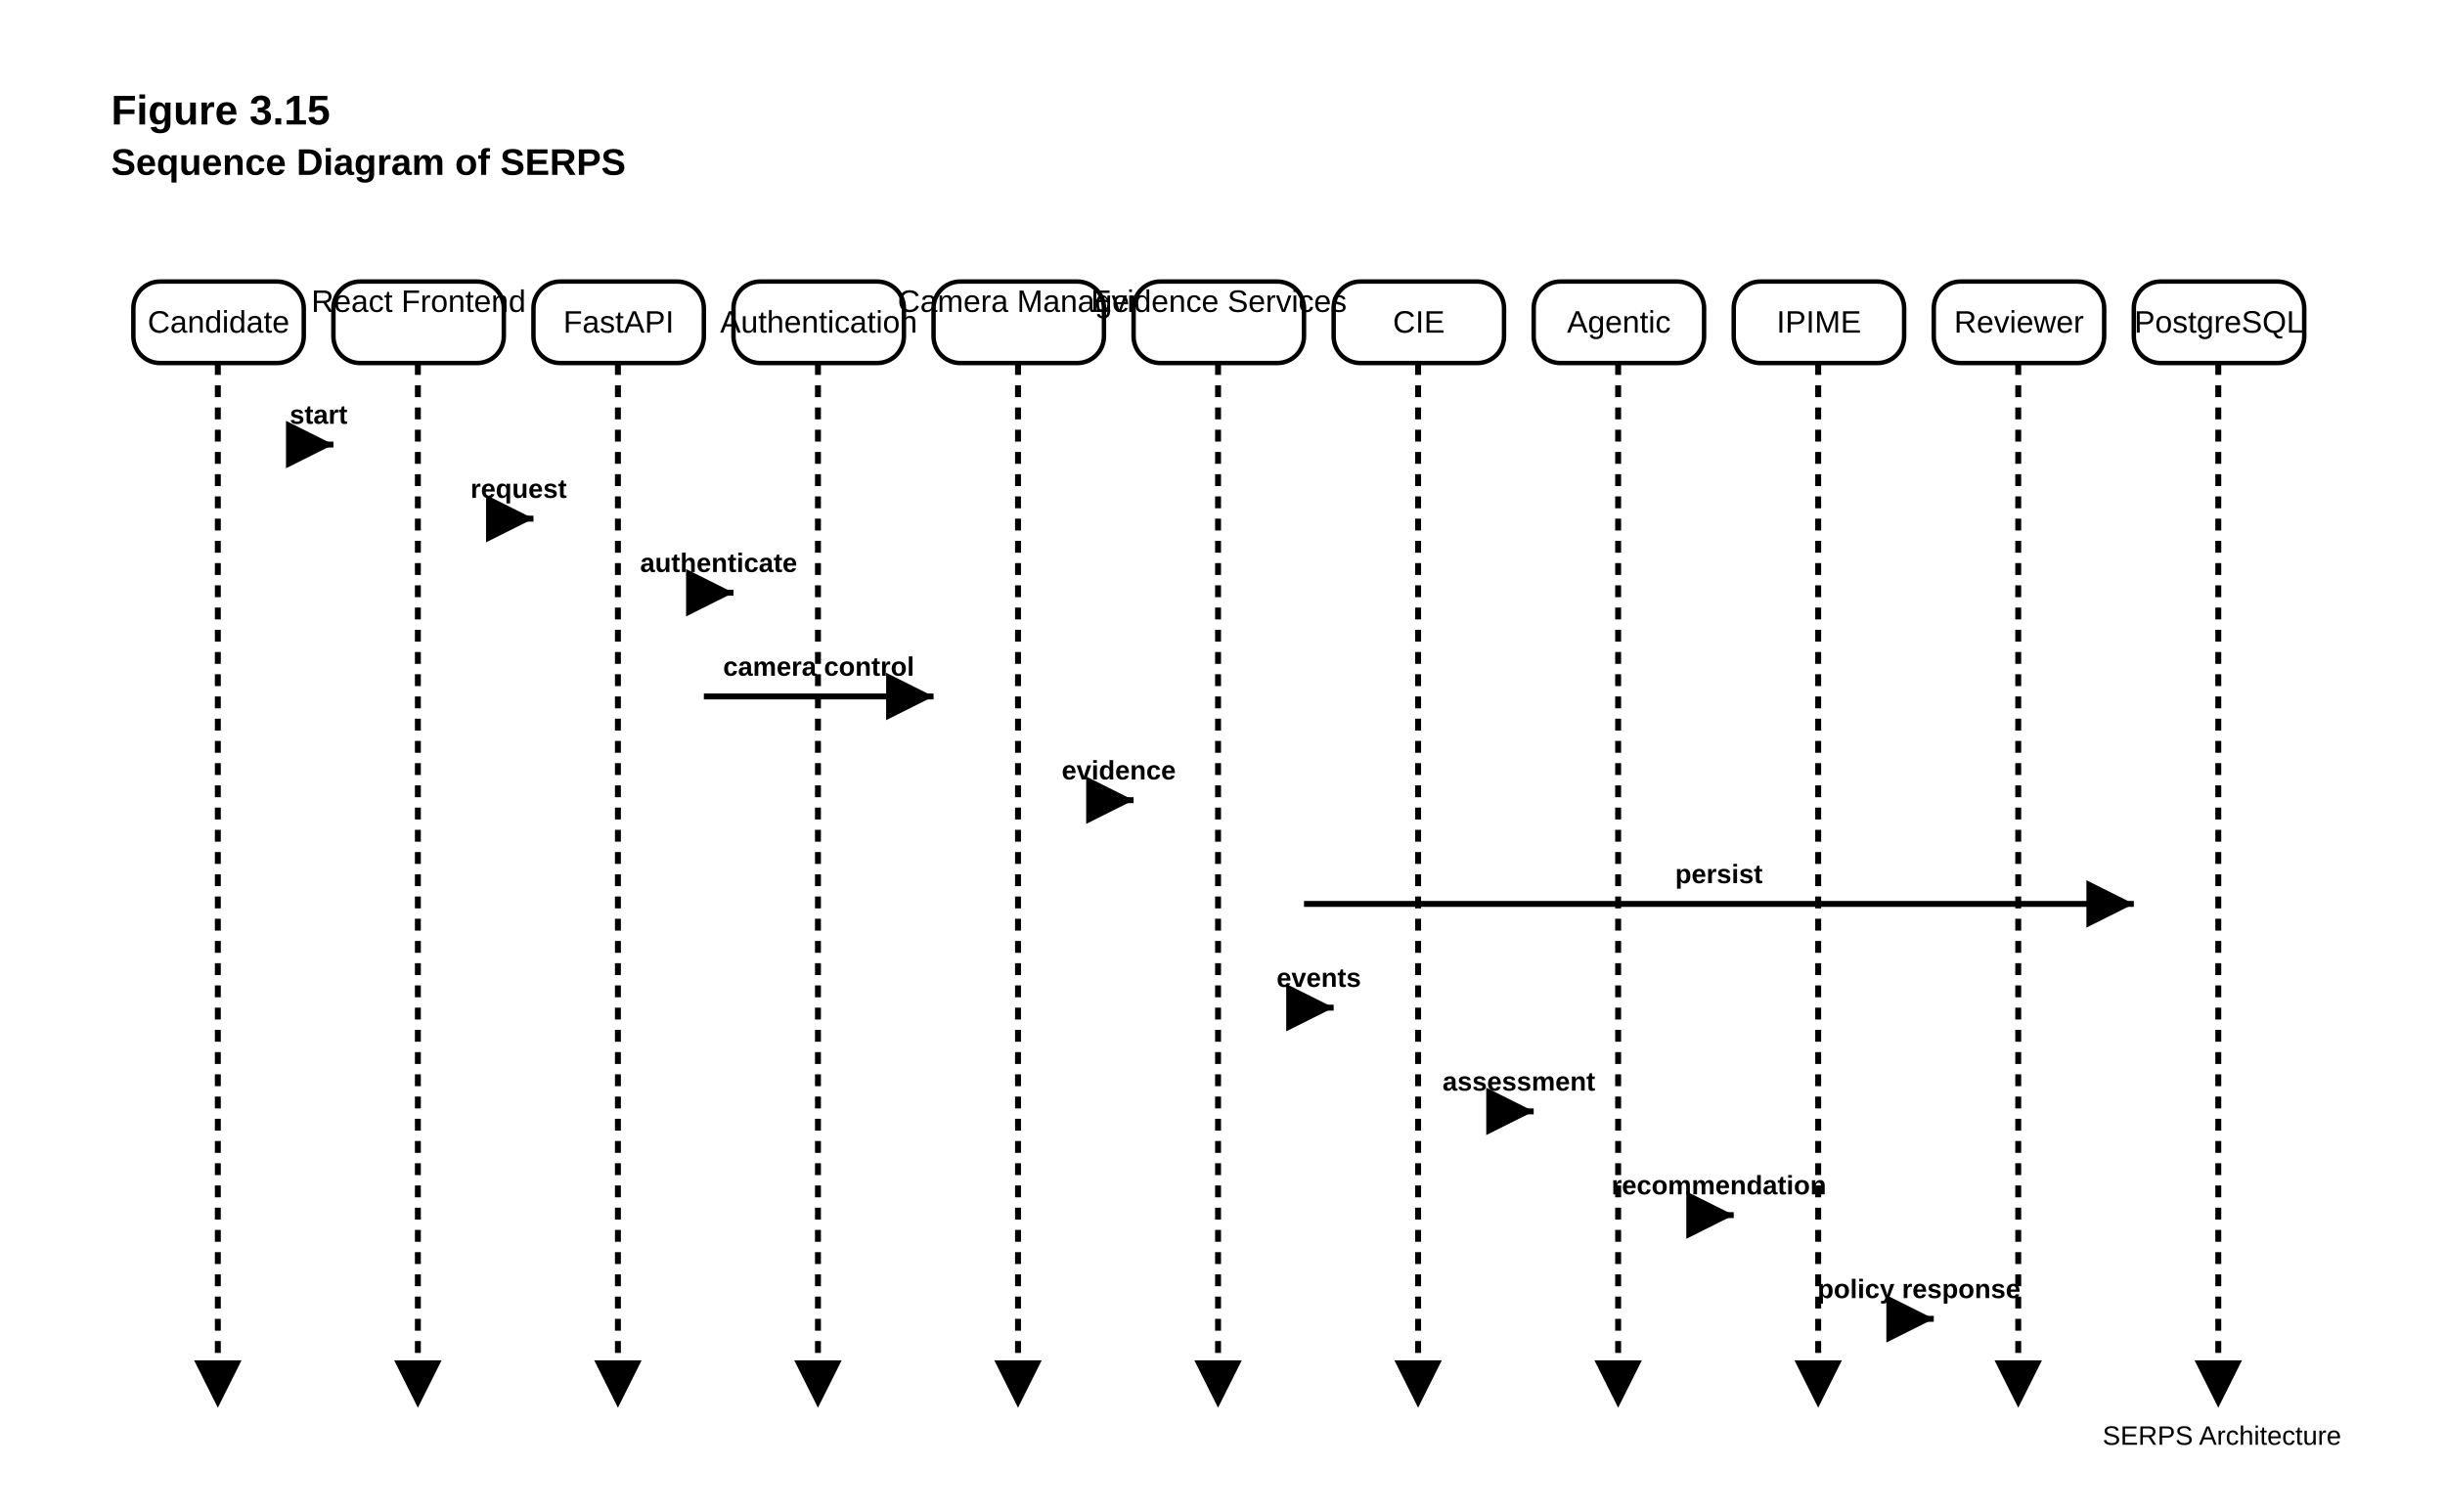
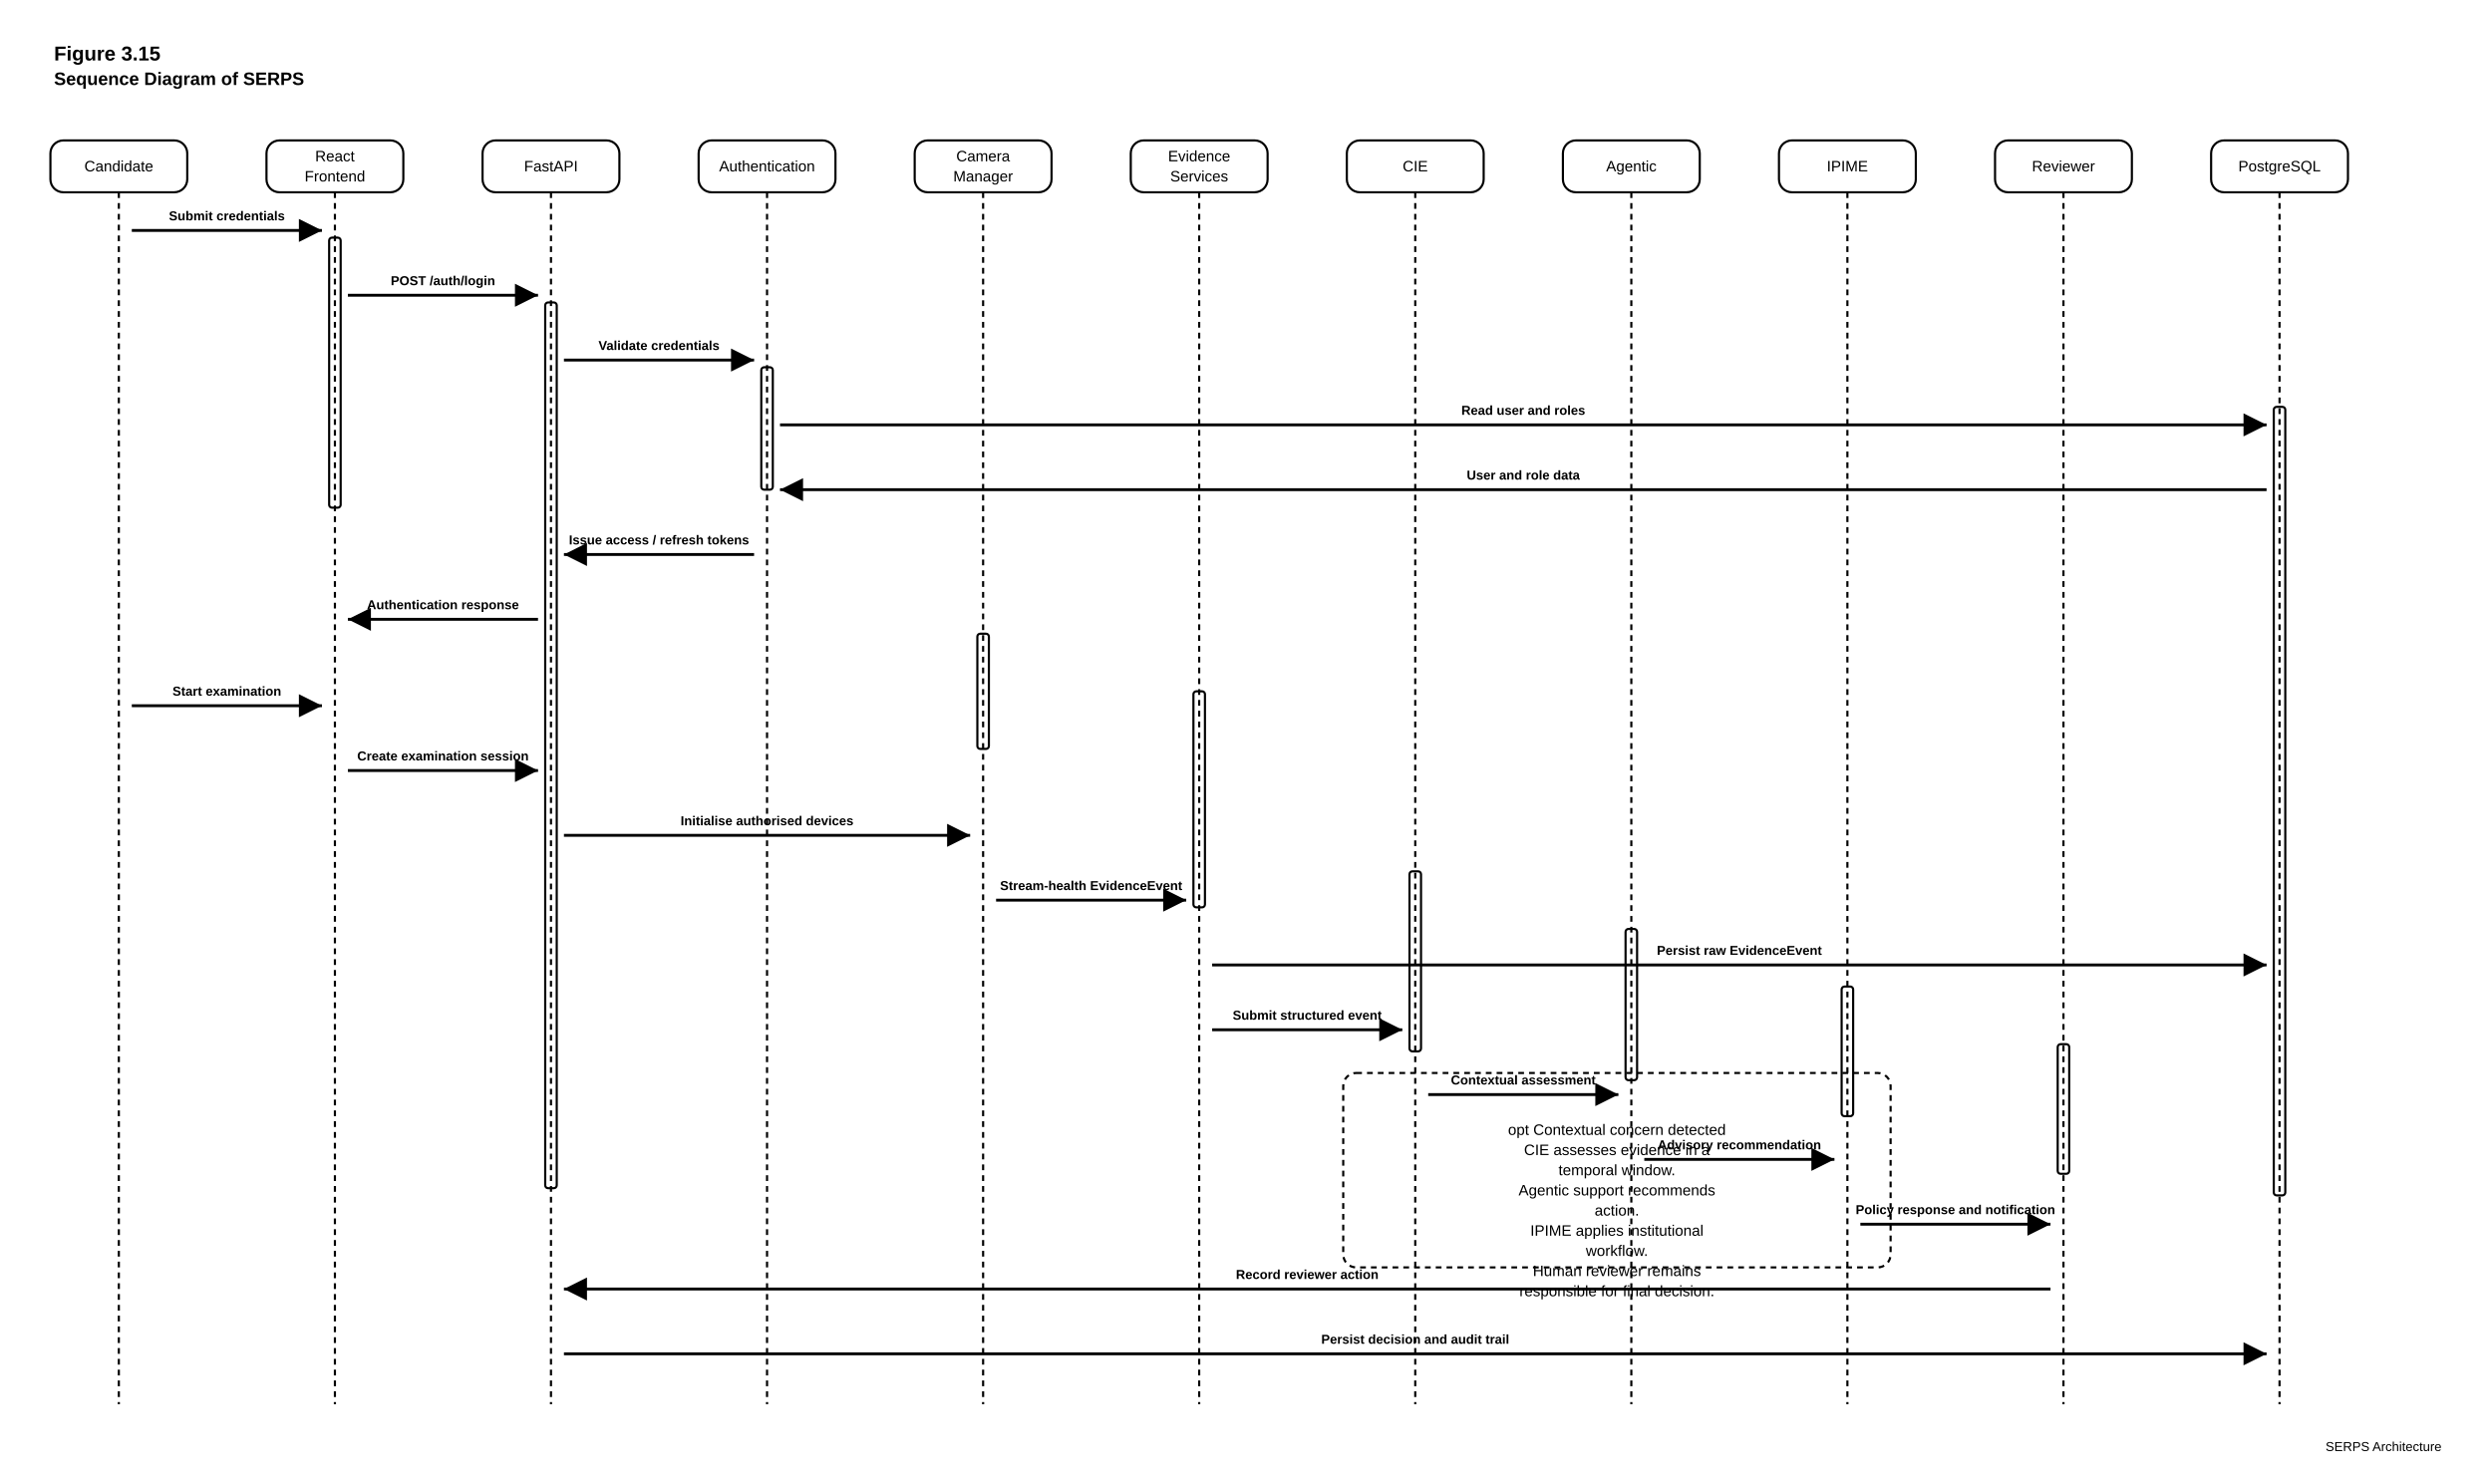
- <svg xmlns="http://www.w3.org/2000/svg" width="1650" height="1020" viewBox="0 0 1650 1020">
+ <svg xmlns="http://www.w3.org/2000/svg" width="3460" height="2060" viewBox="0 0 3460 2060">
  <defs>
    <marker id="arrow" markerWidth="12" markerHeight="12" refX="10" refY="6" orient="auto" markerUnits="strokeWidth">
      <path d="M2,2 L10,6 L2,10 z" fill="#000000" />
    </marker>
    <filter id="shadow" x="-20%" y="-20%" width="140%" height="140%">
      <feDropShadow dx="3" dy="5" stdDeviation="4" flood-color="#9AB2BD" flood-opacity="0.45" />
    </filter>
  </defs>
  <text x="75.0" y="84.0" text-anchor="start" font-family="Segoe UI, Arial, sans-serif" font-size="28" font-weight="700" fill="#000000">Figure 3.15</text>
  <text x="75.0" y="118.0" text-anchor="start" font-family="Segoe UI, Arial, sans-serif" font-size="25" font-weight="700" fill="#000000">Sequence Diagram of SERPS</text>
-   <rect x="90" y="190" width="115" height="55" rx="18" fill="none" stroke="#000000" stroke-width="3" />
-   <text x="147.5" y="224.5" text-anchor="middle" font-family="Segoe UI, Arial, sans-serif" font-size="21" font-weight="500" fill="#000000">Candidate</text>
-   <line x1="147" y1="245" x2="147" y2="950" stroke="#000000" stroke-width="4" stroke-dasharray="8 7" marker-end="url(#arrow)" />
-   <rect x="225" y="190" width="115" height="55" rx="18" fill="none" stroke="#000000" stroke-width="3" />
-   <text x="282.5" y="210.5" text-anchor="middle" font-family="Segoe UI, Arial, sans-serif" font-size="21" font-weight="500" fill="#000000">React Frontend</text>
-   <line x1="282" y1="245" x2="282" y2="950" stroke="#000000" stroke-width="4" stroke-dasharray="8 7" marker-end="url(#arrow)" />
-   <rect x="360" y="190" width="115" height="55" rx="18" fill="none" stroke="#000000" stroke-width="3" />
-   <text x="417.5" y="224.5" text-anchor="middle" font-family="Segoe UI, Arial, sans-serif" font-size="21" font-weight="500" fill="#000000">FastAPI</text>
-   <line x1="417" y1="245" x2="417" y2="950" stroke="#000000" stroke-width="4" stroke-dasharray="8 7" marker-end="url(#arrow)" />
-   <rect x="495" y="190" width="115" height="55" rx="18" fill="none" stroke="#000000" stroke-width="3" />
-   <text x="552.5" y="224.5" text-anchor="middle" font-family="Segoe UI, Arial, sans-serif" font-size="21" font-weight="500" fill="#000000">Authentication</text>
-   <line x1="552" y1="245" x2="552" y2="950" stroke="#000000" stroke-width="4" stroke-dasharray="8 7" marker-end="url(#arrow)" />
-   <rect x="630" y="190" width="115" height="55" rx="18" fill="none" stroke="#000000" stroke-width="3" />
-   <text x="687.5" y="210.5" text-anchor="middle" font-family="Segoe UI, Arial, sans-serif" font-size="21" font-weight="500" fill="#000000">Camera Manager</text>
-   <line x1="687" y1="245" x2="687" y2="950" stroke="#000000" stroke-width="4" stroke-dasharray="8 7" marker-end="url(#arrow)" />
-   <rect x="765" y="190" width="115" height="55" rx="18" fill="none" stroke="#000000" stroke-width="3" />
-   <text x="822.5" y="210.5" text-anchor="middle" font-family="Segoe UI, Arial, sans-serif" font-size="21" font-weight="500" fill="#000000">Evidence Services</text>
-   <line x1="822" y1="245" x2="822" y2="950" stroke="#000000" stroke-width="4" stroke-dasharray="8 7" marker-end="url(#arrow)" />
-   <rect x="900" y="190" width="115" height="55" rx="18" fill="none" stroke="#000000" stroke-width="3" />
-   <text x="957.5" y="224.5" text-anchor="middle" font-family="Segoe UI, Arial, sans-serif" font-size="21" font-weight="500" fill="#000000">CIE</text>
-   <line x1="957" y1="245" x2="957" y2="950" stroke="#000000" stroke-width="4" stroke-dasharray="8 7" marker-end="url(#arrow)" />
-   <rect x="1035" y="190" width="115" height="55" rx="18" fill="none" stroke="#000000" stroke-width="3" />
-   <text x="1092.5" y="224.5" text-anchor="middle" font-family="Segoe UI, Arial, sans-serif" font-size="21" font-weight="500" fill="#000000">Agentic</text>
-   <line x1="1092" y1="245" x2="1092" y2="950" stroke="#000000" stroke-width="4" stroke-dasharray="8 7" marker-end="url(#arrow)" />
-   <rect x="1170" y="190" width="115" height="55" rx="18" fill="none" stroke="#000000" stroke-width="3" />
-   <text x="1227.5" y="224.5" text-anchor="middle" font-family="Segoe UI, Arial, sans-serif" font-size="21" font-weight="500" fill="#000000">IPIME</text>
-   <line x1="1227" y1="245" x2="1227" y2="950" stroke="#000000" stroke-width="4" stroke-dasharray="8 7" marker-end="url(#arrow)" />
-   <rect x="1305" y="190" width="115" height="55" rx="18" fill="none" stroke="#000000" stroke-width="3" />
-   <text x="1362.5" y="224.5" text-anchor="middle" font-family="Segoe UI, Arial, sans-serif" font-size="21" font-weight="500" fill="#000000">Reviewer</text>
-   <line x1="1362" y1="245" x2="1362" y2="950" stroke="#000000" stroke-width="4" stroke-dasharray="8 7" marker-end="url(#arrow)" />
-   <rect x="1440" y="190" width="115" height="55" rx="18" fill="none" stroke="#000000" stroke-width="3" />
-   <text x="1497.5" y="224.5" text-anchor="middle" font-family="Segoe UI, Arial, sans-serif" font-size="21" font-weight="500" fill="#000000">PostgreSQL</text>
-   <line x1="1497" y1="245" x2="1497" y2="950" stroke="#000000" stroke-width="4" stroke-dasharray="8 7" marker-end="url(#arrow)" />
-   <line x1="205" y1="300" x2="225" y2="300" stroke="#000000" stroke-width="4" marker-end="url(#arrow)" />
-   <text x="215.0" y="286.0" text-anchor="middle" font-family="Segoe UI, Arial, sans-serif" font-size="18" font-weight="600" fill="#000000">start</text>
-   <line x1="340" y1="350" x2="360" y2="350" stroke="#000000" stroke-width="4" marker-end="url(#arrow)" />
-   <text x="350.0" y="336.0" text-anchor="middle" font-family="Segoe UI, Arial, sans-serif" font-size="18" font-weight="600" fill="#000000">request</text>
-   <line x1="475" y1="400" x2="495" y2="400" stroke="#000000" stroke-width="4" marker-end="url(#arrow)" />
-   <text x="485.0" y="386.0" text-anchor="middle" font-family="Segoe UI, Arial, sans-serif" font-size="18" font-weight="600" fill="#000000">authenticate</text>
-   <line x1="475" y1="470" x2="630" y2="470" stroke="#000000" stroke-width="4" marker-end="url(#arrow)" />
-   <text x="552.5" y="456.0" text-anchor="middle" font-family="Segoe UI, Arial, sans-serif" font-size="18" font-weight="600" fill="#000000">camera control</text>
-   <line x1="745" y1="540" x2="765" y2="540" stroke="#000000" stroke-width="4" marker-end="url(#arrow)" />
-   <text x="755.0" y="526.0" text-anchor="middle" font-family="Segoe UI, Arial, sans-serif" font-size="18" font-weight="600" fill="#000000">evidence</text>
-   <line x1="880" y1="610" x2="1440" y2="610" stroke="#000000" stroke-width="4" marker-end="url(#arrow)" />
-   <text x="1160.0" y="596.0" text-anchor="middle" font-family="Segoe UI, Arial, sans-serif" font-size="18" font-weight="600" fill="#000000">persist</text>
-   <line x1="880" y1="680" x2="900" y2="680" stroke="#000000" stroke-width="4" marker-end="url(#arrow)" />
-   <text x="890.0" y="666.0" text-anchor="middle" font-family="Segoe UI, Arial, sans-serif" font-size="18" font-weight="600" fill="#000000">events</text>
-   <line x1="1015" y1="750" x2="1035" y2="750" stroke="#000000" stroke-width="4" marker-end="url(#arrow)" />
-   <text x="1025.0" y="736.0" text-anchor="middle" font-family="Segoe UI, Arial, sans-serif" font-size="18" font-weight="600" fill="#000000">assessment</text>
-   <line x1="1150" y1="820" x2="1170" y2="820" stroke="#000000" stroke-width="4" marker-end="url(#arrow)" />
-   <text x="1160.0" y="806.0" text-anchor="middle" font-family="Segoe UI, Arial, sans-serif" font-size="18" font-weight="600" fill="#000000">recommendation</text>
-   <line x1="1285" y1="890" x2="1305" y2="890" stroke="#000000" stroke-width="4" marker-end="url(#arrow)" />
-   <text x="1295.0" y="876.0" text-anchor="middle" font-family="Segoe UI, Arial, sans-serif" font-size="18" font-weight="600" fill="#000000">policy response</text>
-   <text x="1580.0" y="975.0" text-anchor="end" font-family="Segoe UI, Arial, sans-serif" font-size="18" font-weight="500" fill="#000000">SERPS Architecture</text>
+   <rect x="70" y="195" width="190" height="72" rx="18" fill="none" stroke="#000000" stroke-width="3" />
+   <text x="165.0" y="238.0" text-anchor="middle" font-family="Segoe UI, Arial, sans-serif" font-size="21" font-weight="500" fill="#000000">Candidate</text>
+   <line x1="165" y1="267" x2="165" y2="1950" stroke="#000000" stroke-width="3" stroke-dasharray="8 7" />
+   <rect x="370" y="195" width="190" height="72" rx="18" fill="none" stroke="#000000" stroke-width="3" />
+   <text x="465.0" y="224.0" text-anchor="middle" font-family="Segoe UI, Arial, sans-serif" font-size="21" font-weight="500" fill="#000000">React</text>
+   <text x="465.0" y="252.0" text-anchor="middle" font-family="Segoe UI, Arial, sans-serif" font-size="21" font-weight="500" fill="#000000">Frontend</text>
+   <line x1="465" y1="267" x2="465" y2="1950" stroke="#000000" stroke-width="3" stroke-dasharray="8 7" />
+   <rect x="670" y="195" width="190" height="72" rx="18" fill="none" stroke="#000000" stroke-width="3" />
+   <text x="765.0" y="238.0" text-anchor="middle" font-family="Segoe UI, Arial, sans-serif" font-size="21" font-weight="500" fill="#000000">FastAPI</text>
+   <line x1="765" y1="267" x2="765" y2="1950" stroke="#000000" stroke-width="3" stroke-dasharray="8 7" />
+   <rect x="970" y="195" width="190" height="72" rx="18" fill="none" stroke="#000000" stroke-width="3" />
+   <text x="1065.0" y="238.0" text-anchor="middle" font-family="Segoe UI, Arial, sans-serif" font-size="21" font-weight="500" fill="#000000">Authentication</text>
+   <line x1="1065" y1="267" x2="1065" y2="1950" stroke="#000000" stroke-width="3" stroke-dasharray="8 7" />
+   <rect x="1270" y="195" width="190" height="72" rx="18" fill="none" stroke="#000000" stroke-width="3" />
+   <text x="1365.0" y="224.0" text-anchor="middle" font-family="Segoe UI, Arial, sans-serif" font-size="21" font-weight="500" fill="#000000">Camera</text>
+   <text x="1365.0" y="252.0" text-anchor="middle" font-family="Segoe UI, Arial, sans-serif" font-size="21" font-weight="500" fill="#000000">Manager</text>
+   <line x1="1365" y1="267" x2="1365" y2="1950" stroke="#000000" stroke-width="3" stroke-dasharray="8 7" />
+   <rect x="1570" y="195" width="190" height="72" rx="18" fill="none" stroke="#000000" stroke-width="3" />
+   <text x="1665.0" y="224.0" text-anchor="middle" font-family="Segoe UI, Arial, sans-serif" font-size="21" font-weight="500" fill="#000000">Evidence</text>
+   <text x="1665.0" y="252.0" text-anchor="middle" font-family="Segoe UI, Arial, sans-serif" font-size="21" font-weight="500" fill="#000000">Services</text>
+   <line x1="1665" y1="267" x2="1665" y2="1950" stroke="#000000" stroke-width="3" stroke-dasharray="8 7" />
+   <rect x="1870" y="195" width="190" height="72" rx="18" fill="none" stroke="#000000" stroke-width="3" />
+   <text x="1965.0" y="238.0" text-anchor="middle" font-family="Segoe UI, Arial, sans-serif" font-size="21" font-weight="500" fill="#000000">CIE</text>
+   <line x1="1965" y1="267" x2="1965" y2="1950" stroke="#000000" stroke-width="3" stroke-dasharray="8 7" />
+   <rect x="2170" y="195" width="190" height="72" rx="18" fill="none" stroke="#000000" stroke-width="3" />
+   <text x="2265.0" y="238.0" text-anchor="middle" font-family="Segoe UI, Arial, sans-serif" font-size="21" font-weight="500" fill="#000000">Agentic</text>
+   <line x1="2265" y1="267" x2="2265" y2="1950" stroke="#000000" stroke-width="3" stroke-dasharray="8 7" />
+   <rect x="2470" y="195" width="190" height="72" rx="18" fill="none" stroke="#000000" stroke-width="3" />
+   <text x="2565.0" y="238.0" text-anchor="middle" font-family="Segoe UI, Arial, sans-serif" font-size="21" font-weight="500" fill="#000000">IPIME</text>
+   <line x1="2565" y1="267" x2="2565" y2="1950" stroke="#000000" stroke-width="3" stroke-dasharray="8 7" />
+   <rect x="2770" y="195" width="190" height="72" rx="18" fill="none" stroke="#000000" stroke-width="3" />
+   <text x="2865.0" y="238.0" text-anchor="middle" font-family="Segoe UI, Arial, sans-serif" font-size="21" font-weight="500" fill="#000000">Reviewer</text>
+   <line x1="2865" y1="267" x2="2865" y2="1950" stroke="#000000" stroke-width="3" stroke-dasharray="8 7" />
+   <rect x="3070" y="195" width="190" height="72" rx="18" fill="none" stroke="#000000" stroke-width="3" />
+   <text x="3165.0" y="238.0" text-anchor="middle" font-family="Segoe UI, Arial, sans-serif" font-size="21" font-weight="500" fill="#000000">PostgreSQL</text>
+   <line x1="3165" y1="267" x2="3165" y2="1950" stroke="#000000" stroke-width="3" stroke-dasharray="8 7" />
+   <rect x="457" y="330" width="16" height="375" rx="4" fill="none" stroke="#000000" stroke-width="3" />
+   <text x="465.0" y="524.5" text-anchor="middle" font-family="Segoe UI, Arial, sans-serif" font-size="21" font-weight="500" fill="#000000" />
+   <rect x="757" y="420" width="16" height="1230" rx="4" fill="none" stroke="#000000" stroke-width="3" />
+   <text x="765.0" y="1042.0" text-anchor="middle" font-family="Segoe UI, Arial, sans-serif" font-size="21" font-weight="500" fill="#000000" />
+   <rect x="1057" y="510" width="16" height="170" rx="4" fill="none" stroke="#000000" stroke-width="3" />
+   <text x="1065.0" y="602.0" text-anchor="middle" font-family="Segoe UI, Arial, sans-serif" font-size="21" font-weight="500" fill="#000000" />
+   <rect x="1357" y="880" width="16" height="160" rx="4" fill="none" stroke="#000000" stroke-width="3" />
+   <text x="1365.0" y="967.0" text-anchor="middle" font-family="Segoe UI, Arial, sans-serif" font-size="21" font-weight="500" fill="#000000" />
+   <rect x="1657" y="960" width="16" height="300" rx="4" fill="none" stroke="#000000" stroke-width="3" />
+   <text x="1665.0" y="1117.0" text-anchor="middle" font-family="Segoe UI, Arial, sans-serif" font-size="21" font-weight="500" fill="#000000" />
+   <rect x="1957" y="1210" width="16" height="250" rx="4" fill="none" stroke="#000000" stroke-width="3" />
+   <text x="1965.0" y="1342.0" text-anchor="middle" font-family="Segoe UI, Arial, sans-serif" font-size="21" font-weight="500" fill="#000000" />
+   <rect x="2257" y="1290" width="16" height="210" rx="4" fill="none" stroke="#000000" stroke-width="3" />
+   <text x="2265.0" y="1402.0" text-anchor="middle" font-family="Segoe UI, Arial, sans-serif" font-size="21" font-weight="500" fill="#000000" />
+   <rect x="2557" y="1370" width="16" height="180" rx="4" fill="none" stroke="#000000" stroke-width="3" />
+   <text x="2565.0" y="1467.0" text-anchor="middle" font-family="Segoe UI, Arial, sans-serif" font-size="21" font-weight="500" fill="#000000" />
+   <rect x="2857" y="1450" width="16" height="180" rx="4" fill="none" stroke="#000000" stroke-width="3" />
+   <text x="2865.0" y="1547.0" text-anchor="middle" font-family="Segoe UI, Arial, sans-serif" font-size="21" font-weight="500" fill="#000000" />
+   <rect x="3157" y="565" width="16" height="1095" rx="4" fill="none" stroke="#000000" stroke-width="3" />
+   <text x="3165.0" y="1119.5" text-anchor="middle" font-family="Segoe UI, Arial, sans-serif" font-size="21" font-weight="500" fill="#000000" />
+   <line x1="183" y1="320" x2="447" y2="320" stroke="#000000" stroke-width="4" marker-end="url(#arrow)" />
+   <text x="315.0" y="306.0" text-anchor="middle" font-family="Segoe UI, Arial, sans-serif" font-size="18" font-weight="600" fill="#000000">Submit credentials</text>
+   <line x1="483" y1="410" x2="747" y2="410" stroke="#000000" stroke-width="4" marker-end="url(#arrow)" />
+   <text x="615.0" y="396.0" text-anchor="middle" font-family="Segoe UI, Arial, sans-serif" font-size="18" font-weight="600" fill="#000000">POST /auth/login</text>
+   <line x1="783" y1="500" x2="1047" y2="500" stroke="#000000" stroke-width="4" marker-end="url(#arrow)" />
+   <text x="915.0" y="486.0" text-anchor="middle" font-family="Segoe UI, Arial, sans-serif" font-size="18" font-weight="600" fill="#000000">Validate credentials</text>
+   <line x1="1083" y1="590" x2="3147" y2="590" stroke="#000000" stroke-width="4" marker-end="url(#arrow)" />
+   <text x="2115.0" y="576.0" text-anchor="middle" font-family="Segoe UI, Arial, sans-serif" font-size="18" font-weight="600" fill="#000000">Read user and roles</text>
+   <line x1="3147" y1="680" x2="1083" y2="680" stroke="#000000" stroke-width="4" marker-end="url(#arrow)" />
+   <text x="2115.0" y="666.0" text-anchor="middle" font-family="Segoe UI, Arial, sans-serif" font-size="18" font-weight="600" fill="#000000">User and role data</text>
+   <line x1="1047" y1="770" x2="783" y2="770" stroke="#000000" stroke-width="4" marker-end="url(#arrow)" />
+   <text x="915.0" y="756.0" text-anchor="middle" font-family="Segoe UI, Arial, sans-serif" font-size="18" font-weight="600" fill="#000000">Issue access / refresh tokens</text>
+   <line x1="747" y1="860" x2="483" y2="860" stroke="#000000" stroke-width="4" marker-end="url(#arrow)" />
+   <text x="615.0" y="846.0" text-anchor="middle" font-family="Segoe UI, Arial, sans-serif" font-size="18" font-weight="600" fill="#000000">Authentication response</text>
+   <line x1="183" y1="980" x2="447" y2="980" stroke="#000000" stroke-width="4" marker-end="url(#arrow)" />
+   <text x="315.0" y="966.0" text-anchor="middle" font-family="Segoe UI, Arial, sans-serif" font-size="18" font-weight="600" fill="#000000">Start examination</text>
+   <line x1="483" y1="1070" x2="747" y2="1070" stroke="#000000" stroke-width="4" marker-end="url(#arrow)" />
+   <text x="615.0" y="1056.0" text-anchor="middle" font-family="Segoe UI, Arial, sans-serif" font-size="18" font-weight="600" fill="#000000">Create examination session</text>
+   <line x1="783" y1="1160" x2="1347" y2="1160" stroke="#000000" stroke-width="4" marker-end="url(#arrow)" />
+   <text x="1065.0" y="1146.0" text-anchor="middle" font-family="Segoe UI, Arial, sans-serif" font-size="18" font-weight="600" fill="#000000">Initialise authorised devices</text>
+   <line x1="1383" y1="1250" x2="1647" y2="1250" stroke="#000000" stroke-width="4" marker-end="url(#arrow)" />
+   <text x="1515.0" y="1236.0" text-anchor="middle" font-family="Segoe UI, Arial, sans-serif" font-size="18" font-weight="600" fill="#000000">Stream-health EvidenceEvent</text>
+   <line x1="1683" y1="1340" x2="3147" y2="1340" stroke="#000000" stroke-width="4" marker-end="url(#arrow)" />
+   <text x="2415.0" y="1326.0" text-anchor="middle" font-family="Segoe UI, Arial, sans-serif" font-size="18" font-weight="600" fill="#000000">Persist raw EvidenceEvent</text>
+   <line x1="1683" y1="1430" x2="1947" y2="1430" stroke="#000000" stroke-width="4" marker-end="url(#arrow)" />
+   <text x="1815.0" y="1416.0" text-anchor="middle" font-family="Segoe UI, Arial, sans-serif" font-size="18" font-weight="600" fill="#000000">Submit structured event</text>
+   <line x1="1983" y1="1520" x2="2247" y2="1520" stroke="#000000" stroke-width="4" marker-end="url(#arrow)" />
+   <text x="2115.0" y="1506.0" text-anchor="middle" font-family="Segoe UI, Arial, sans-serif" font-size="18" font-weight="600" fill="#000000">Contextual assessment</text>
+   <line x1="2283" y1="1610" x2="2547" y2="1610" stroke="#000000" stroke-width="4" marker-end="url(#arrow)" />
+   <text x="2415.0" y="1596.0" text-anchor="middle" font-family="Segoe UI, Arial, sans-serif" font-size="18" font-weight="600" fill="#000000">Advisory recommendation</text>
+   <line x1="2583" y1="1700" x2="2847" y2="1700" stroke="#000000" stroke-width="4" marker-end="url(#arrow)" />
+   <text x="2715.0" y="1686.0" text-anchor="middle" font-family="Segoe UI, Arial, sans-serif" font-size="18" font-weight="600" fill="#000000">Policy response and notification</text>
+   <line x1="2847" y1="1790" x2="783" y2="1790" stroke="#000000" stroke-width="4" marker-end="url(#arrow)" />
+   <text x="1815.0" y="1776.0" text-anchor="middle" font-family="Segoe UI, Arial, sans-serif" font-size="18" font-weight="600" fill="#000000">Record reviewer action</text>
+   <line x1="783" y1="1880" x2="3147" y2="1880" stroke="#000000" stroke-width="4" marker-end="url(#arrow)" />
+   <text x="1965.0" y="1866.0" text-anchor="middle" font-family="Segoe UI, Arial, sans-serif" font-size="18" font-weight="600" fill="#000000">Persist decision and audit trail</text>
+   <rect x="1865" y="1490" width="760" height="270" rx="18" fill="none" stroke="#000000" stroke-width="3" stroke-dasharray="8 7" />
+   <text x="2245.0" y="1576.0" text-anchor="middle" font-family="Segoe UI, Arial, sans-serif" font-size="21" font-weight="500" fill="#000000">opt Contextual concern detected</text>
+   <text x="2245.0" y="1604.0" text-anchor="middle" font-family="Segoe UI, Arial, sans-serif" font-size="21" font-weight="500" fill="#000000">CIE assesses evidence in a</text>
+   <text x="2245.0" y="1632.0" text-anchor="middle" font-family="Segoe UI, Arial, sans-serif" font-size="21" font-weight="500" fill="#000000">temporal window.</text>
+   <text x="2245.0" y="1660.0" text-anchor="middle" font-family="Segoe UI, Arial, sans-serif" font-size="21" font-weight="500" fill="#000000">Agentic support recommends</text>
+   <text x="2245.0" y="1688.0" text-anchor="middle" font-family="Segoe UI, Arial, sans-serif" font-size="21" font-weight="500" fill="#000000">action.</text>
+   <text x="2245.0" y="1716.0" text-anchor="middle" font-family="Segoe UI, Arial, sans-serif" font-size="21" font-weight="500" fill="#000000">IPIME applies institutional</text>
+   <text x="2245.0" y="1744.0" text-anchor="middle" font-family="Segoe UI, Arial, sans-serif" font-size="21" font-weight="500" fill="#000000">workflow.</text>
+   <text x="2245.0" y="1772.0" text-anchor="middle" font-family="Segoe UI, Arial, sans-serif" font-size="21" font-weight="500" fill="#000000">Human reviewer remains</text>
+   <text x="2245.0" y="1800.0" text-anchor="middle" font-family="Segoe UI, Arial, sans-serif" font-size="21" font-weight="500" fill="#000000">responsible for final decision.</text>
+   <text x="3390.0" y="2015.0" text-anchor="end" font-family="Segoe UI, Arial, sans-serif" font-size="18" font-weight="500" fill="#000000">SERPS Architecture</text>
</svg>
